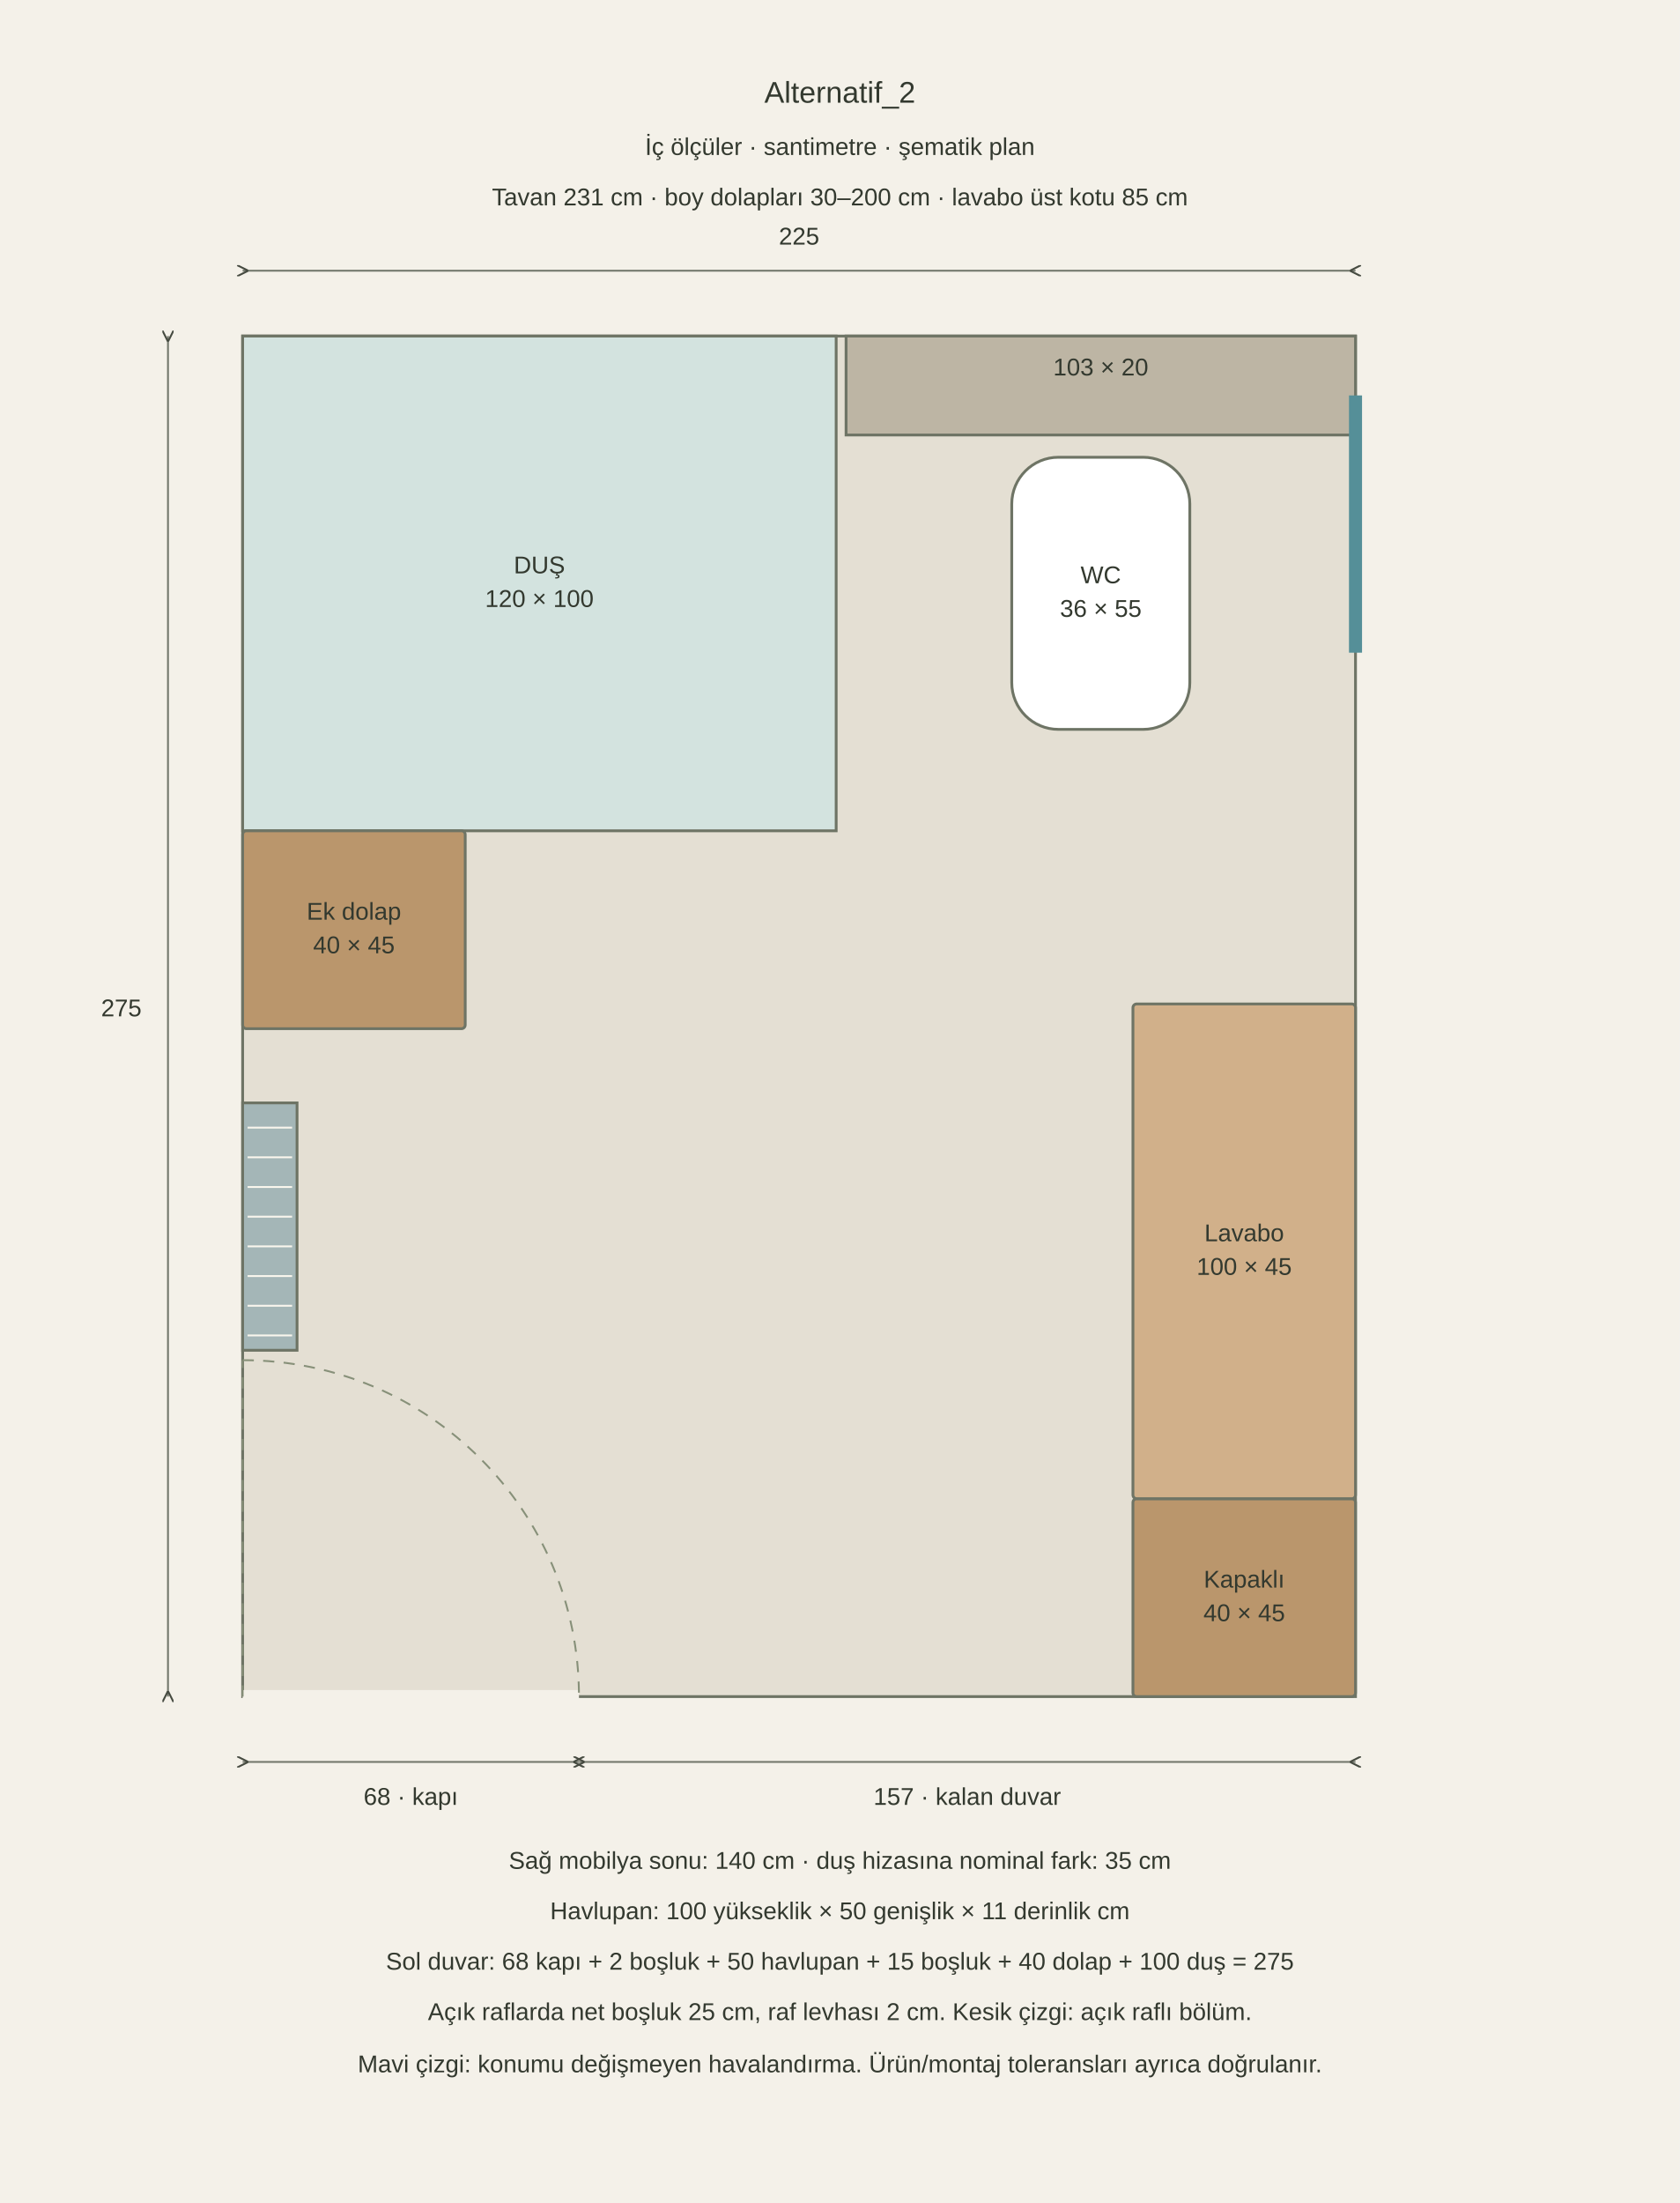
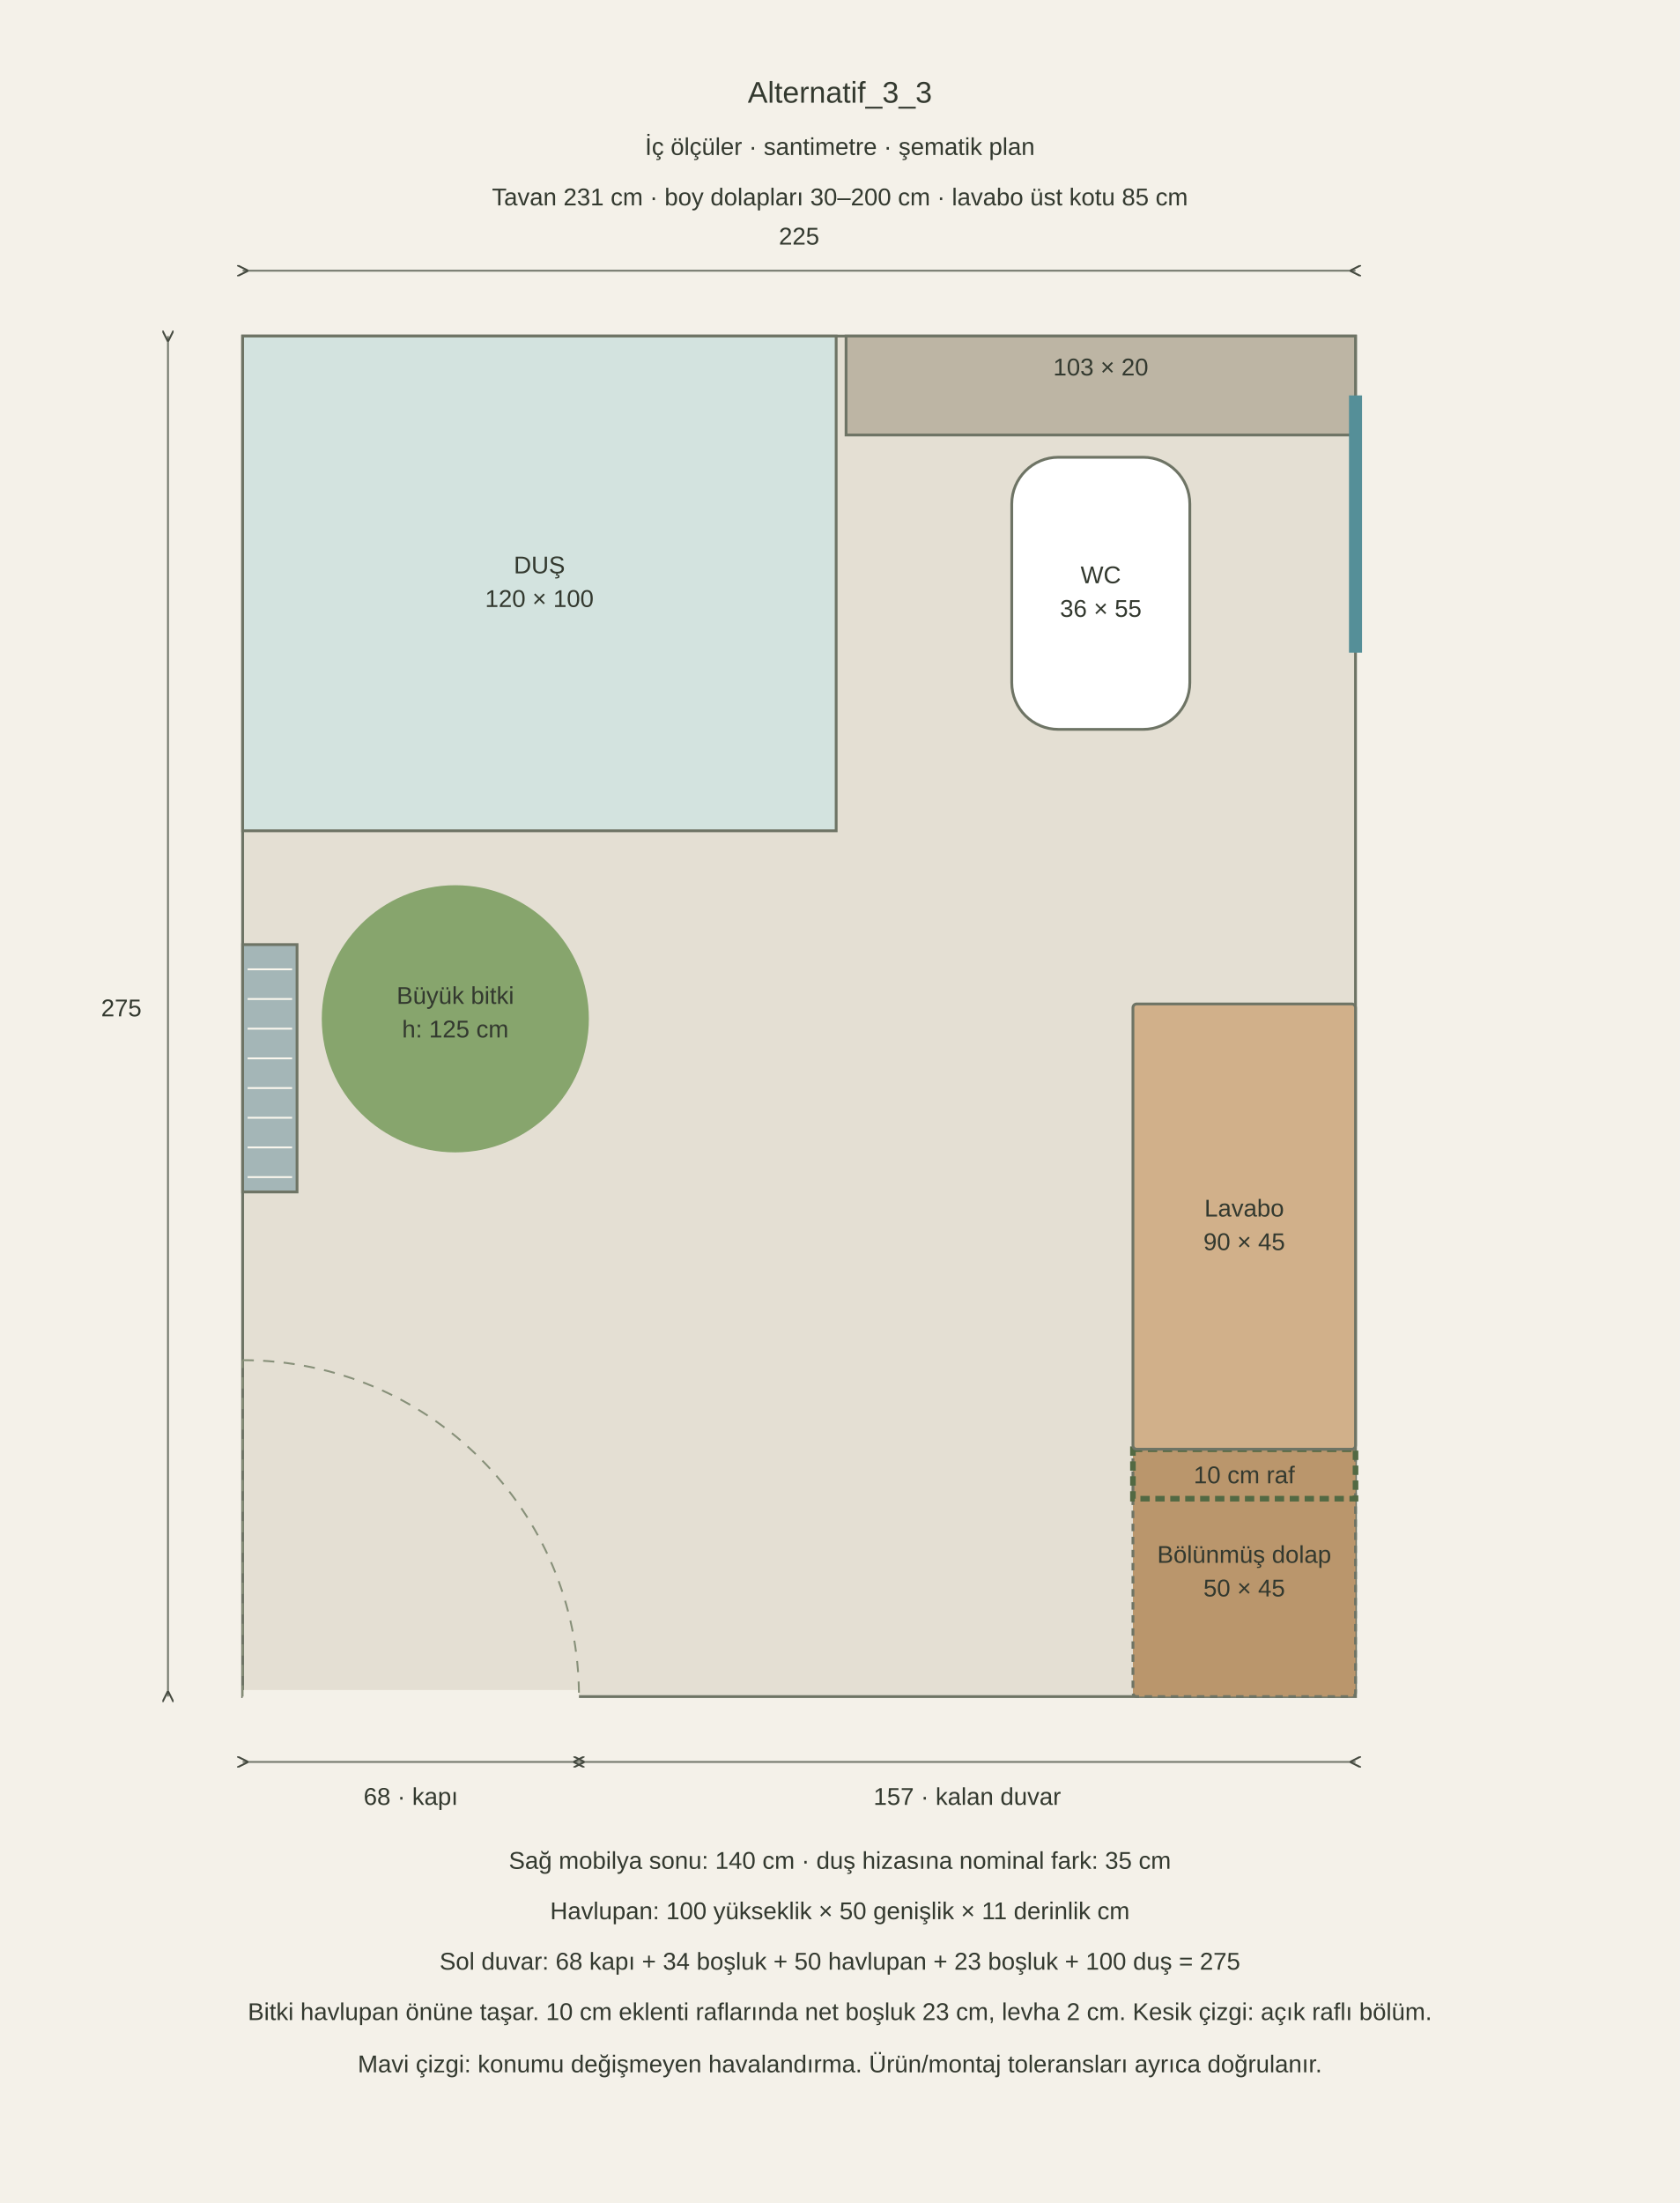
<svg xmlns="http://www.w3.org/2000/svg" width="900" height="1180" viewBox="0 0 900 1180">
  <defs>
    <marker id="arrow" markerWidth="6" markerHeight="6" refX="3" refY="3" orient="auto-start-reverse">
      <path d="M6 0L0 3L6 6" fill="none" stroke="#454a40" />
    </marker>
    <marker id="flow" markerWidth="6" markerHeight="6" refX="6" refY="3" orient="auto">
      <path d="M0 0L6 3L0 6" fill="#526943" />
    </marker>
  </defs>
  <style>text{font-family:Arial,sans-serif;fill:#33392f;font-size:16px}.small{font-size:13px}.dim{stroke:#74796d;stroke-width:1;marker-start:url(#arrow);marker-end:url(#arrow)}</style>
  <rect width="900" height="1180" fill="#f4f1e9" />
-   <text x="450" y="55" text-anchor="middle" class="">Alternatif_2</text>
+   <text x="450" y="55" text-anchor="middle" class="">Alternatif_3_3</text>
  <text x="450" y="83" text-anchor="middle" class="small">İç ölçüler · santimetre · şematik plan</text>
  <text x="450" y="110" text-anchor="middle" class="small">Tavan 231 cm · boy dolapları 30–200 cm · lavabo üst kotu 85 cm</text>
  <rect x="130.0" y="180.0" width="596.25" height="728.75" rx="0" fill="#e4dfd3" stroke="#6e7465" stroke-width="1.5" />
  <rect x="130.0" y="180.0" width="318.0" height="265.0" rx="0" fill="#d3e3df" stroke="#6e7465" stroke-width="1.5" />
  <text x="289.0" y="307.1" text-anchor="middle" class="small">DUŞ</text>
  <text x="289.0" y="325.1" text-anchor="middle" class="small">120 × 100</text>
  <rect x="453.3" y="180.0" width="272.95" height="53.0" rx="0" fill="#bdb5a4" stroke="#6e7465" stroke-width="1.5" />
  <text x="589.775" y="201.1" text-anchor="middle" class="small">103 × 20</text>
  <rect x="542.075" y="244.925" width="95.4" height="145.75" rx="25" fill="#fff" stroke="#6e7465" stroke-width="1.5" />
  <text x="589.775" y="312.4" text-anchor="middle" class="small">WC</text>
  <text x="589.775" y="330.4" text-anchor="middle" class="small">36 × 55</text>
-   <rect x="607.0" y="802.75" width="119.25" height="106.0" rx="2" fill="#ba966c" stroke="#6e7465" stroke-width="1.5" />
-   <text x="666.625" y="850.35" text-anchor="middle" class="small">Kapaklı</text>
-   <text x="666.625" y="868.35" text-anchor="middle" class="small">40 × 45</text>
-   <rect x="607.0" y="537.75" width="119.25" height="265.0" rx="2" fill="#d1b08a" stroke="#6e7465" stroke-width="1.5" />
-   <text x="666.625" y="664.85" text-anchor="middle" class="small">Lavabo</text>
-   <text x="666.625" y="682.85" text-anchor="middle" class="small">100 × 45</text>
-   <rect x="130.0" y="590.75" width="29.15" height="132.5" rx="0" fill="#a4b6b7" stroke="#6e7465" stroke-width="1.5" />
-   <path d="M132.65,715.3H156.5" stroke="#f9f6ed" />
-   <path d="M132.65,699.4H156.5" stroke="#f9f6ed" />
-   <path d="M132.65,683.5H156.5" stroke="#f9f6ed" />
-   <path d="M132.65,667.6H156.5" stroke="#f9f6ed" />
-   <path d="M132.65,651.7H156.5" stroke="#f9f6ed" />
-   <path d="M132.65,635.8H156.5" stroke="#f9f6ed" />
-   <path d="M132.65,619.9H156.5" stroke="#f9f6ed" />
-   <path d="M132.65,604.0H156.5" stroke="#f9f6ed" />
-   <rect x="130.0" y="445.0" width="119.25" height="106.0" rx="2" fill="#ba966c" stroke="#6e7465" stroke-width="1.5" />
-   <text x="189.625" y="492.6" text-anchor="middle" class="small">Ek dolap</text>
-   <text x="189.625" y="510.6" text-anchor="middle" class="small">40 × 45</text>
+   <rect x="607.0" y="776.25" width="119.25" height="132.5" rx="2" fill="#ba966c" stroke="#6e7465" stroke-width="1.5" stroke-dasharray="4 3" />
+   <text x="666.625" y="837.1" text-anchor="middle" class="small">Bölünmüş dolap</text>
+   <text x="666.625" y="855.1" text-anchor="middle" class="small">50 × 45</text>
+   <rect x="607.0" y="776.25" width="119.25" height="26.5" fill="none" stroke="#526943" stroke-width="3" stroke-dasharray="5 3" />
+   <text x="666.625" y="794.5" text-anchor="middle" class="small">10 cm raf</text>
+   <rect x="607.0" y="537.75" width="119.25" height="238.5" rx="2" fill="#d1b08a" stroke="#6e7465" stroke-width="1.5" />
+   <text x="666.625" y="651.6" text-anchor="middle" class="small">Lavabo</text>
+   <text x="666.625" y="669.6" text-anchor="middle" class="small">90 × 45</text>
+   <rect x="130.0" y="505.95" width="29.15" height="132.5" rx="0" fill="#a4b6b7" stroke="#6e7465" stroke-width="1.5" />
+   <path d="M132.65,630.5H156.5" stroke="#f9f6ed" />
+   <path d="M132.65,614.6H156.5" stroke="#f9f6ed" />
+   <path d="M132.65,598.7H156.5" stroke="#f9f6ed" />
+   <path d="M132.65,582.8H156.5" stroke="#f9f6ed" />
+   <path d="M132.65,566.9H156.5" stroke="#f9f6ed" />
+   <path d="M132.65,551.0H156.5" stroke="#f9f6ed" />
+   <path d="M132.65,535.1H156.5" stroke="#f9f6ed" />
+   <path d="M132.65,519.2H156.5" stroke="#f9f6ed" />
+   <circle cx="243.95" cy="545.7" r="71.55" fill="#709654" fill-opacity=".8" />
+   <text x="243.95" y="537.7" text-anchor="middle" class="small">Büyük bitki</text>
+   <text x="243.95" y="555.7" text-anchor="middle" class="small">h: 125 cm</text>
  <path d="M130.0,908.75H310.2" stroke="#f4f1e9" stroke-width="7" />
  <path d="M130.0,908.75V728.55 M130.0,728.55 A180.2,180.2 0 0 1 310.2,908.75" stroke="#879079" stroke-dasharray="6 5" fill="none" />
  <path d="M130.0,145.0L726.25,145.0" class="dim" />
  <text x="428.125" y="131.0" text-anchor="middle" class="small">225</text>
  <path d="M90.0,908.75L90.0,180.0" class="dim" />
  <text x="65.0" y="544.375" text-anchor="middle" class="small">275</text>
  <path d="M130.0,943.75L310.2,943.75" class="dim" />
  <text x="220.1" y="966.75" text-anchor="middle" class="small">68 · kapı</text>
  <path d="M310.2,943.75L726.25,943.75" class="dim" />
  <text x="518.225" y="966.75" text-anchor="middle" class="small">157 · kalan duvar</text>
  <path d="M726.25,349.6V211.8" stroke="#558f98" stroke-width="7" />
  <text x="450" y="1001" text-anchor="middle" class="small">Sağ mobilya sonu: 140 cm · duş hizasına nominal fark: 35 cm</text>
  <text x="450" y="1028" text-anchor="middle" class="small">Havlupan: 100 yükseklik × 50 genişlik × 11 derinlik cm</text>
-   <text x="450" y="1055" text-anchor="middle" class="small">Sol duvar: 68 kapı + 2 boşluk + 50 havlupan + 15 boşluk + 40 dolap + 100 duş = 275</text>
-   <text x="450" y="1082" text-anchor="middle" class="small">Açık raflarda net boşluk 25 cm, raf levhası 2 cm. Kesik çizgi: açık raflı bölüm.</text>
+   <text x="450" y="1055" text-anchor="middle" class="small">Sol duvar: 68 kapı + 34 boşluk + 50 havlupan + 23 boşluk + 100 duş = 275</text>
+   <text x="450" y="1082" text-anchor="middle" class="small">Bitki havlupan önüne taşar. 10 cm eklenti raflarında net boşluk 23 cm, levha 2 cm. Kesik çizgi: açık raflı bölüm.</text>
  <text x="450" y="1110" text-anchor="middle" class="small">Mavi çizgi: konumu değişmeyen havalandırma. Ürün/montaj toleransları ayrıca doğrulanır.</text>
</svg>
